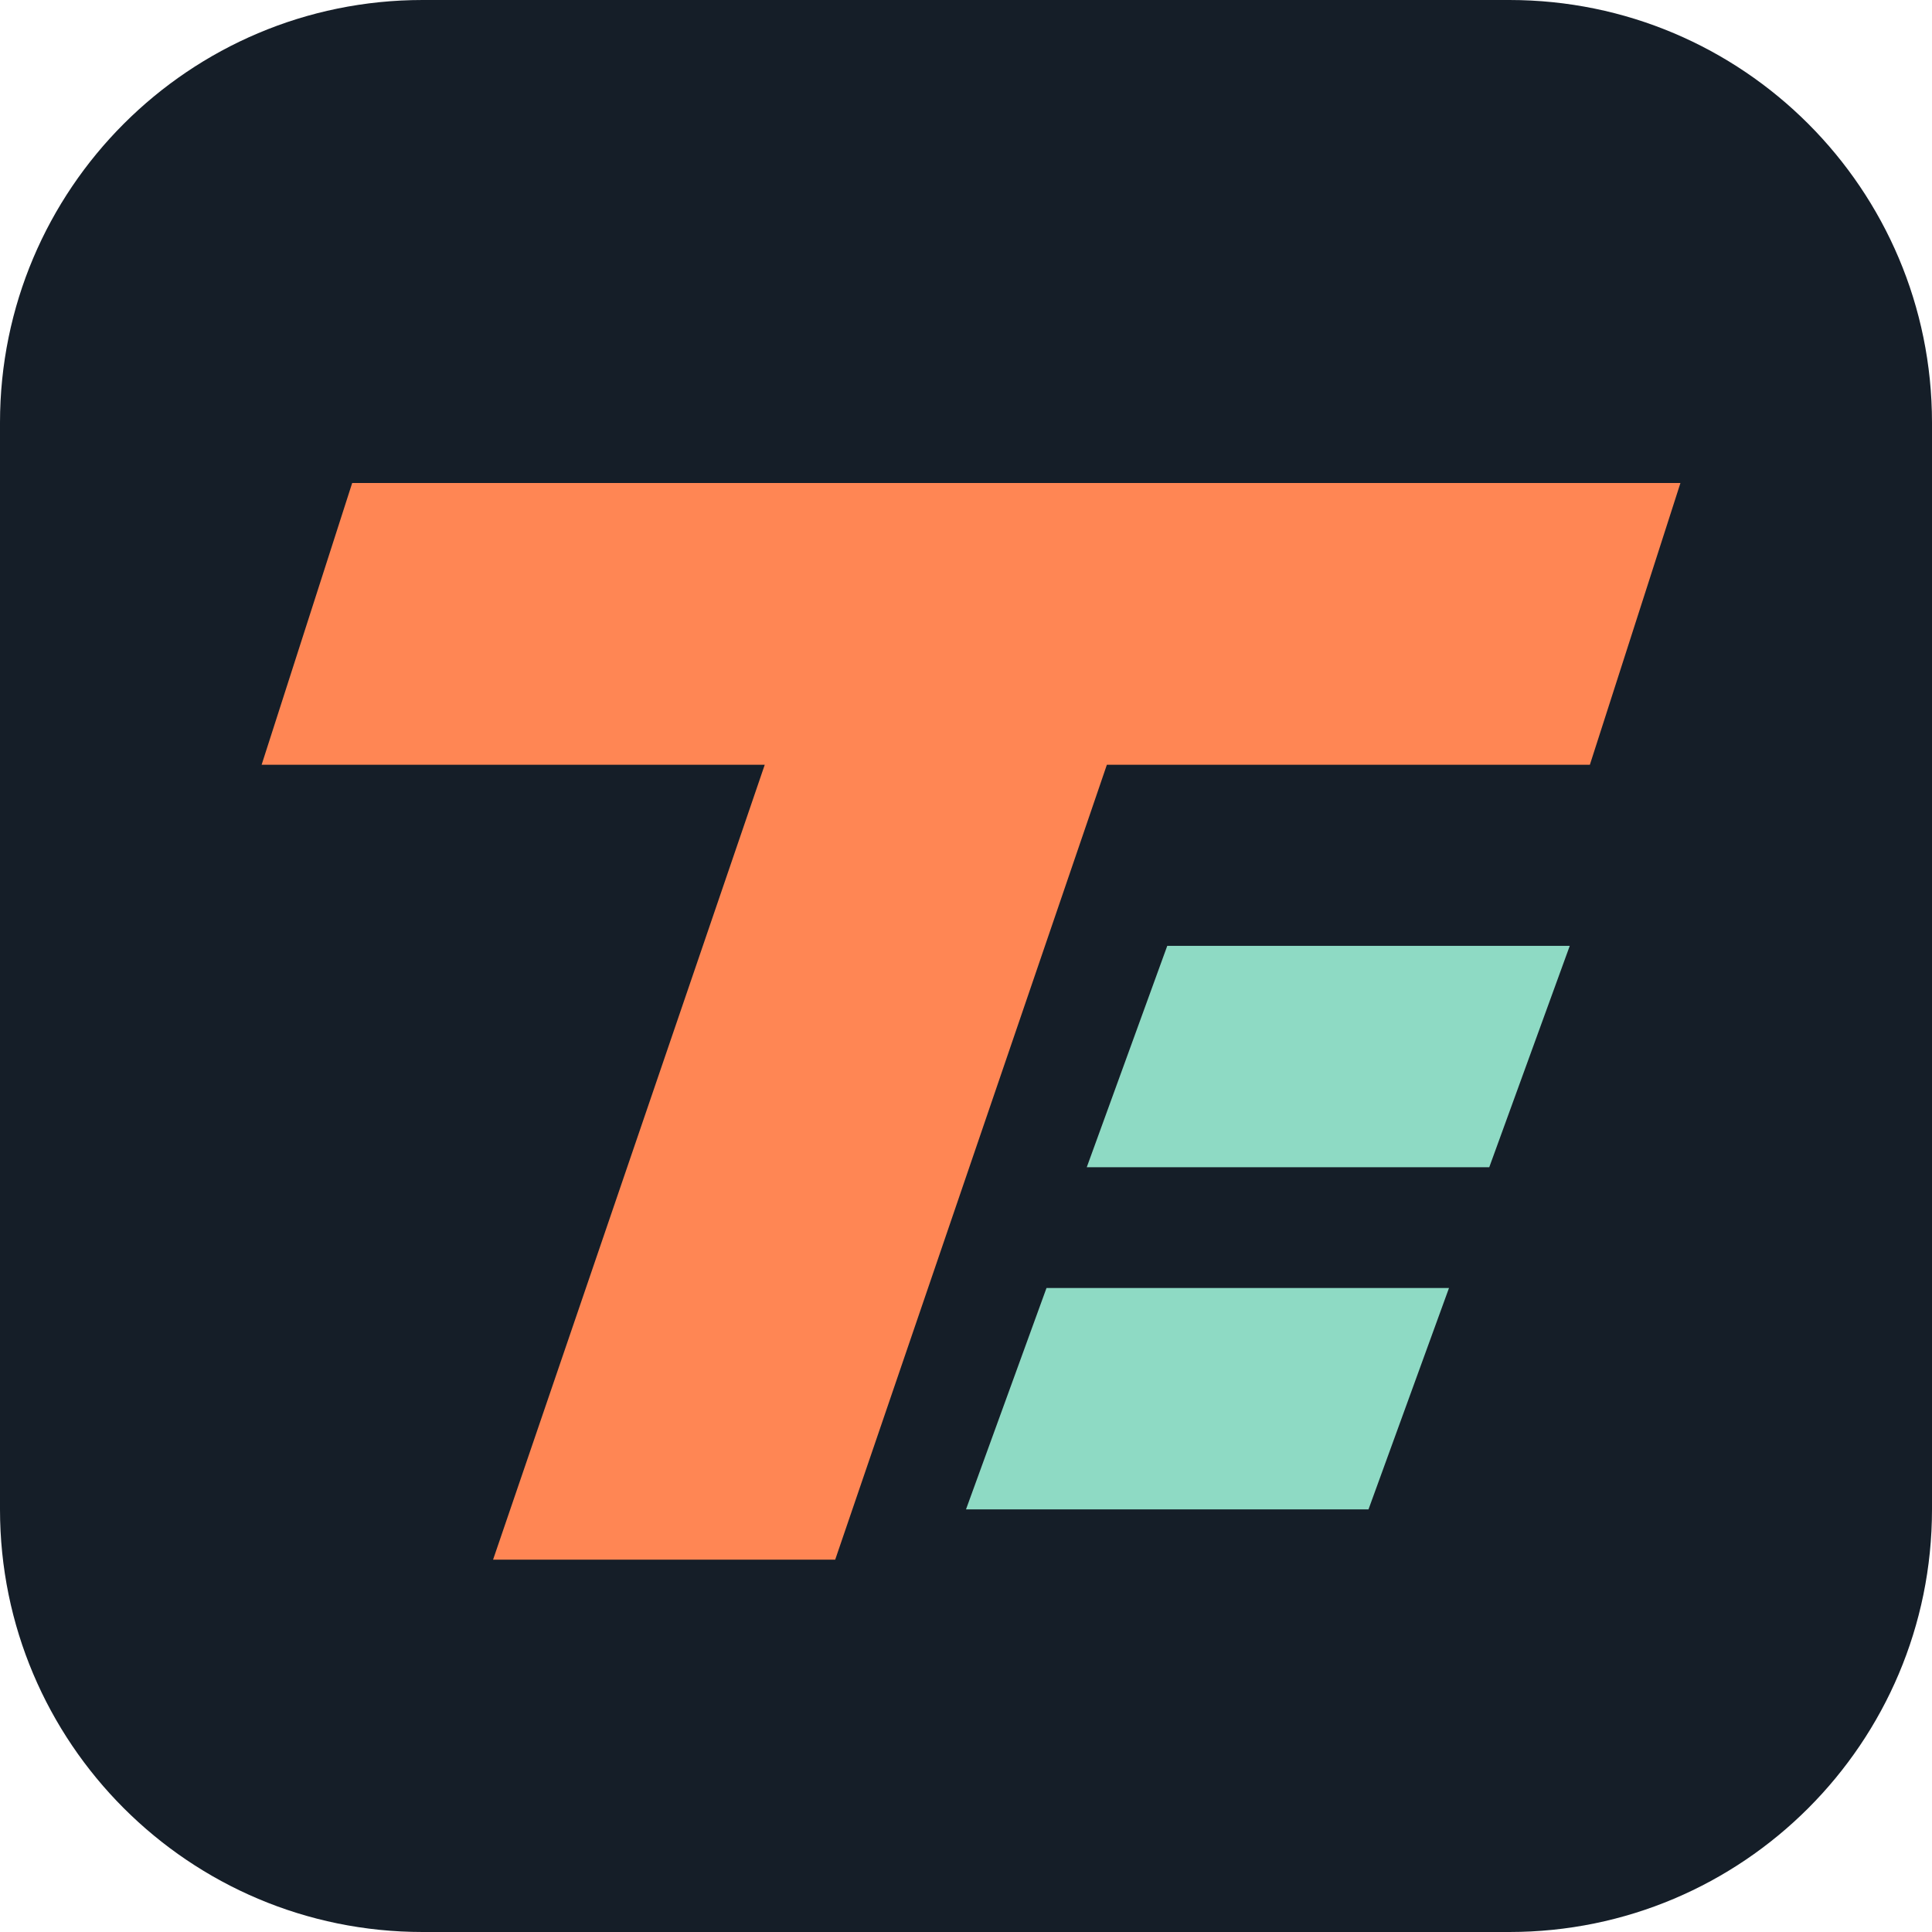
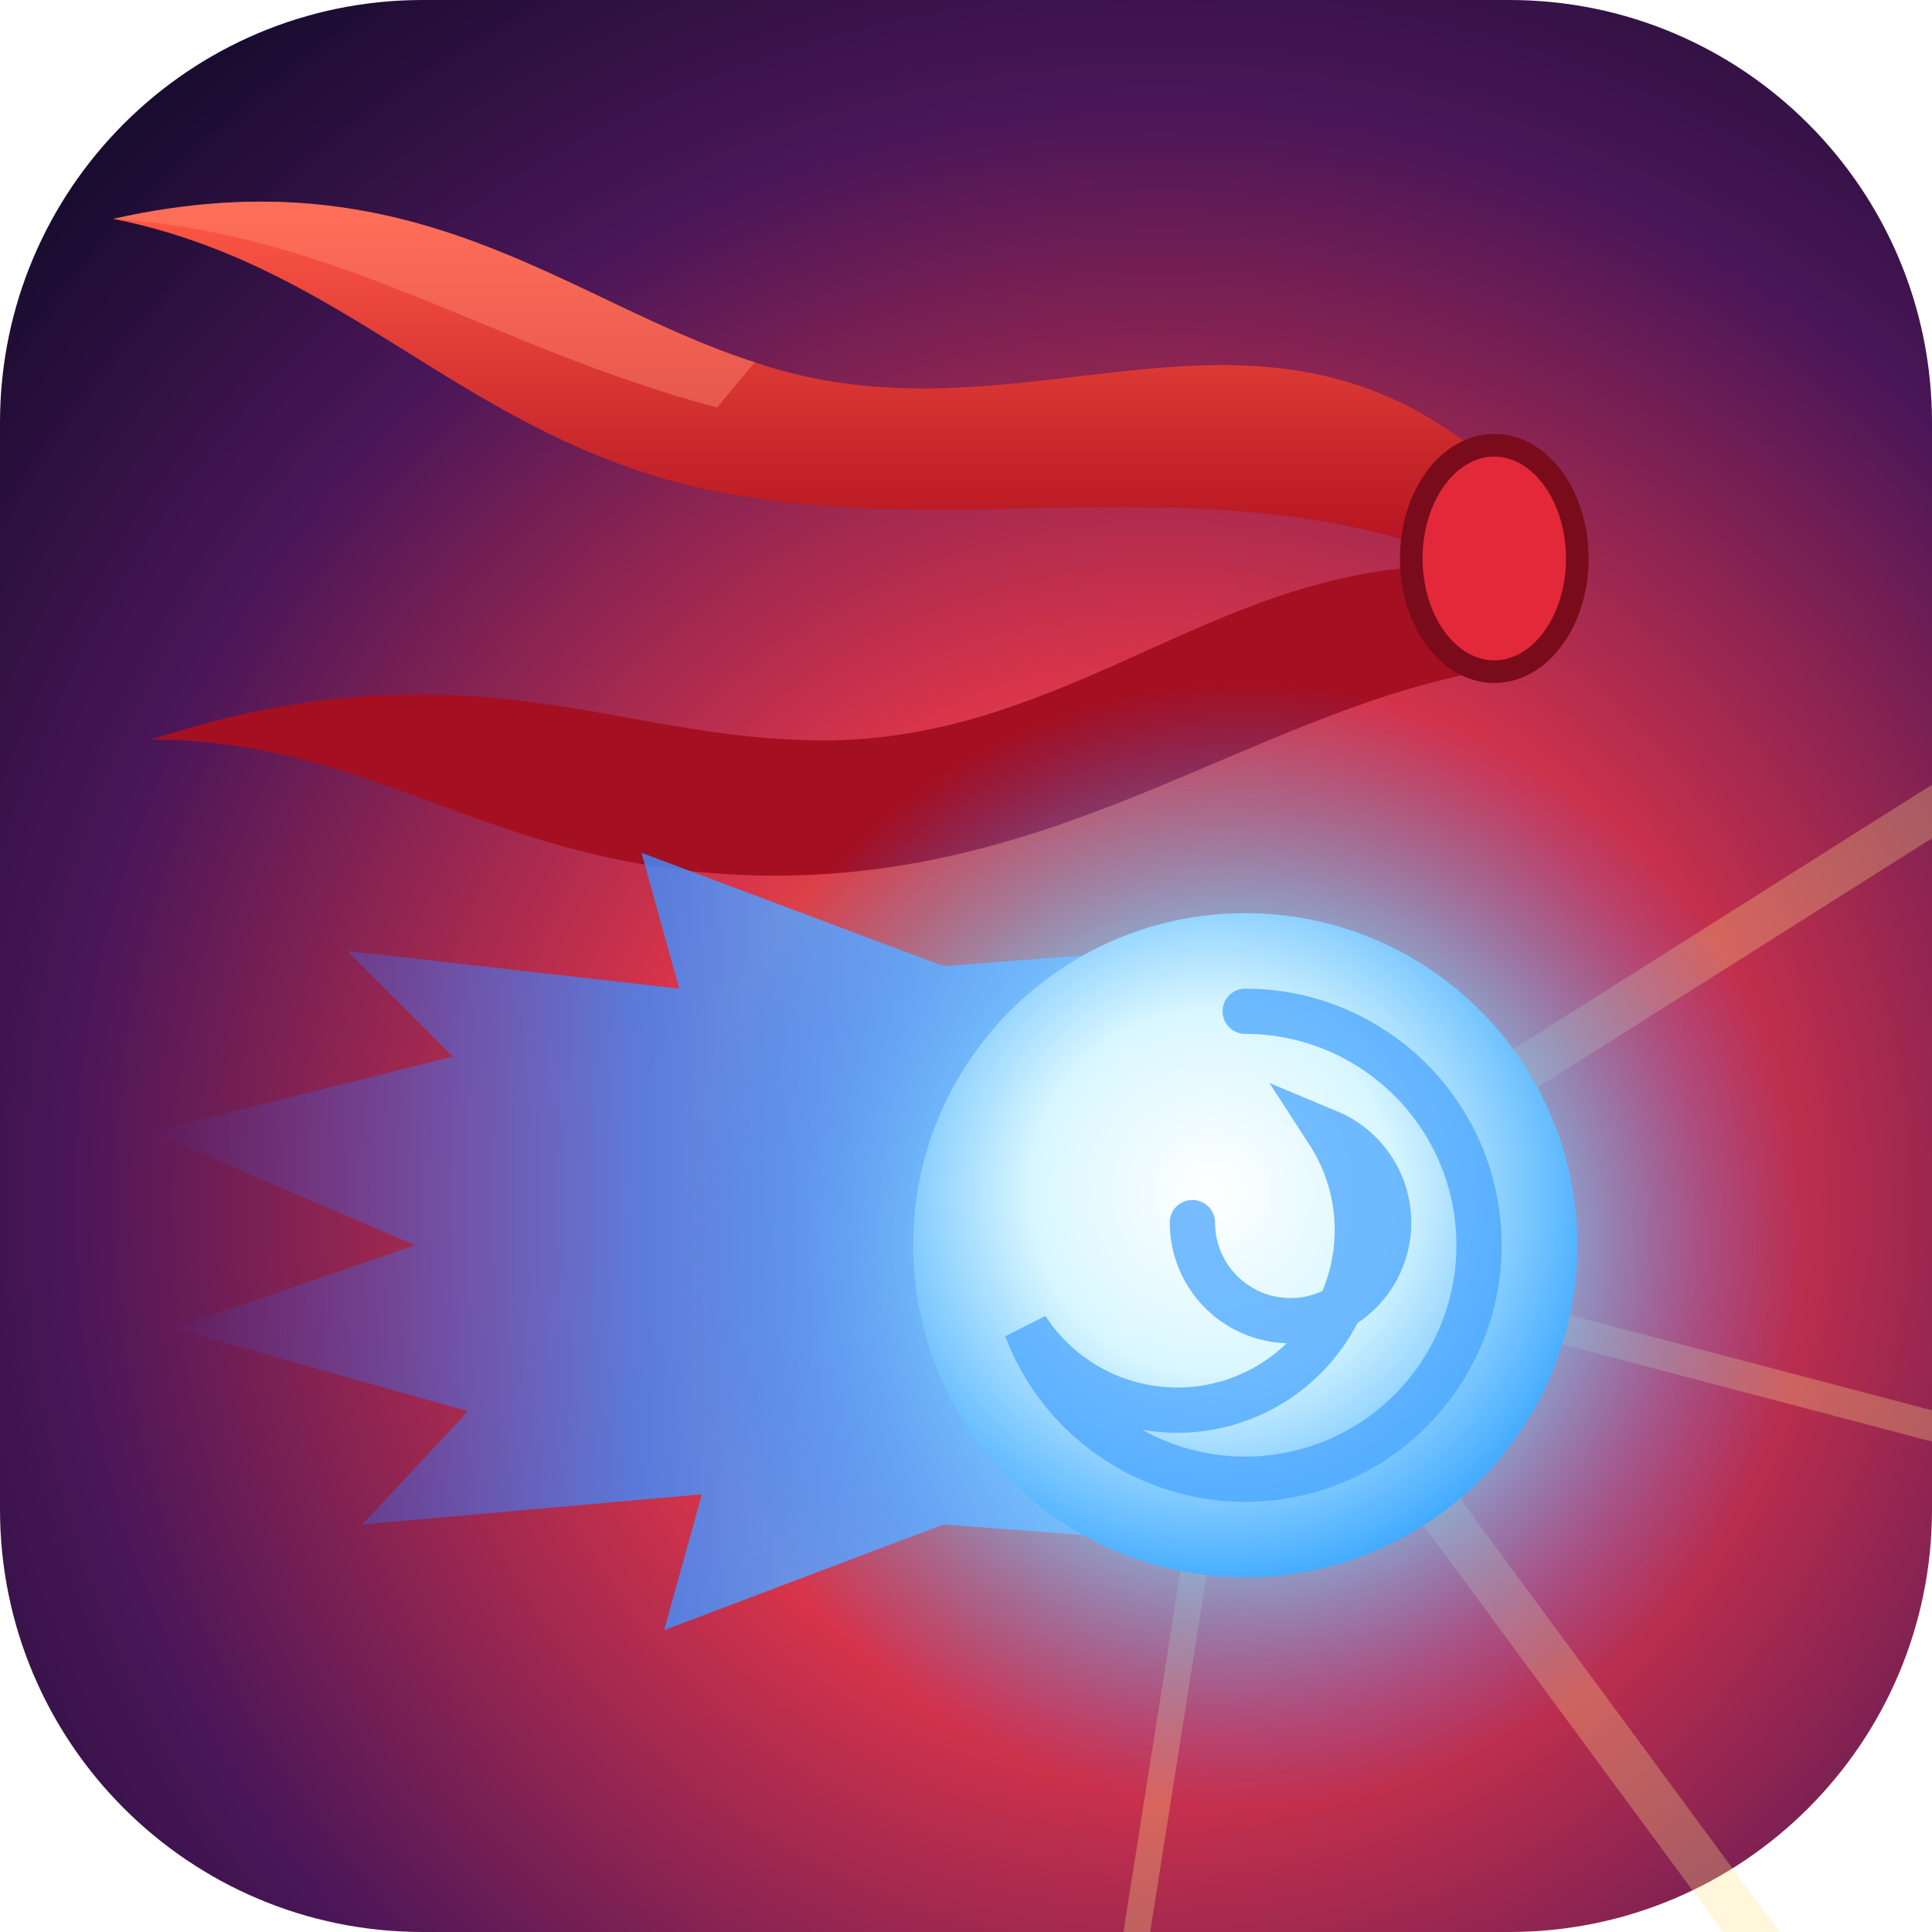
- <svg xmlns="http://www.w3.org/2000/svg" viewBox="0 0 192 192">
-   <rect width="192" height="192" rx="42" fill="#151e28" />
-   <path d="M35 48h132l-9 28h-48l-27 79H49l27-79H26z" fill="#ff8654" />
-   <path d="M116 94h40l-8 22h-40zM104 128h40l-8 22H96z" fill="#8edac4" />
+ <svg xmlns="http://www.w3.org/2000/svg" viewBox="0 0 512 512">
+   <defs>
+     <radialGradient id="sky" cx="60%" cy="62%" r="78%">
+       <stop offset="0" stop-color="#ff9a3c" />
+       <stop offset=".35" stop-color="#d8344a" />
+       <stop offset=".72" stop-color="#4a1658" />
+       <stop offset="1" stop-color="#150b2c" />
+     </radialGradient>
+     <radialGradient id="glow" cx="50%" cy="50%" r="50%">
+       <stop offset=".45" stop-color="#7fd4ff" stop-opacity=".9" />
+       <stop offset="1" stop-color="#2a6cff" stop-opacity="0" />
+     </radialGradient>
+     <radialGradient id="core" cx="45%" cy="42%" r="60%">
+       <stop offset="0" stop-color="#ffffff" />
+       <stop offset=".45" stop-color="#d9f7ff" />
+       <stop offset="1" stop-color="#3fa9ff" />
+     </radialGradient>
+     <linearGradient id="flame" x1="0" y1="0" x2="1" y2="0">
+       <stop offset="0" stop-color="#2b5dff" stop-opacity="0" />
+       <stop offset=".45" stop-color="#3d8dff" stop-opacity=".8" />
+       <stop offset="1" stop-color="#9fe2ff" />
+     </linearGradient>
+     <linearGradient id="band" x1="0" y1="0" x2="0" y2="1">
+       <stop offset="0" stop-color="#ff5a46" />
+       <stop offset="1" stop-color="#b0101f" />
+     </linearGradient>
+   </defs>
+   <rect width="512" height="512" rx="112" fill="url(#sky)" />
+   <g stroke="#ffe08a" stroke-linecap="round" opacity=".3">
+     <path d="M330 330L520 210" stroke-width="12" />
+     <path d="M330 330L520 380" stroke-width="8" />
+     <path d="M330 330L470 520" stroke-width="12" />
+     <path d="M330 330L300 520" stroke-width="7" />
+   </g>
+   <path d="M392 120 C330 70 270 120 200 96 C150 80 110 40 30 58 C90 70 120 112 180 128 C250 146 320 120 392 150Z" fill="url(#band)" />
+   <path d="M384 150 C320 150 280 200 210 196 C160 194 120 170 40 196 C100 196 130 230 200 232 C280 234 330 190 392 178Z" fill="#a50f22" />
+   <path d="M200 96 C150 80 110 40 30 58 C90 62 130 92 190 108Z" fill="#ff8a70" opacity=".45" />
+   <ellipse cx="396" cy="148" rx="22" ry="30" fill="#e3283a" stroke="#7a0b1a" stroke-width="6" />
+   <path d="M40 300 L120 280 L92 252 L180 262 L170 226 L250 256 L330 250 L330 410 L250 404 L176 432 L186 396 L96 404 L124 374 L46 352 L110 330Z" fill="url(#flame)" />
+   <circle cx="330" cy="330" r="150" fill="url(#glow)" />
+   <circle cx="330" cy="330" r="88" fill="url(#core)" />
+   <path d="M330 268 A62 62 0 1 1 272 352 A44 44 0 1 0 352 300 A26 26 0 1 1 316 324" fill="none" stroke="#4aa6ff" stroke-width="12" stroke-linecap="round" opacity=".75" />
</svg>
